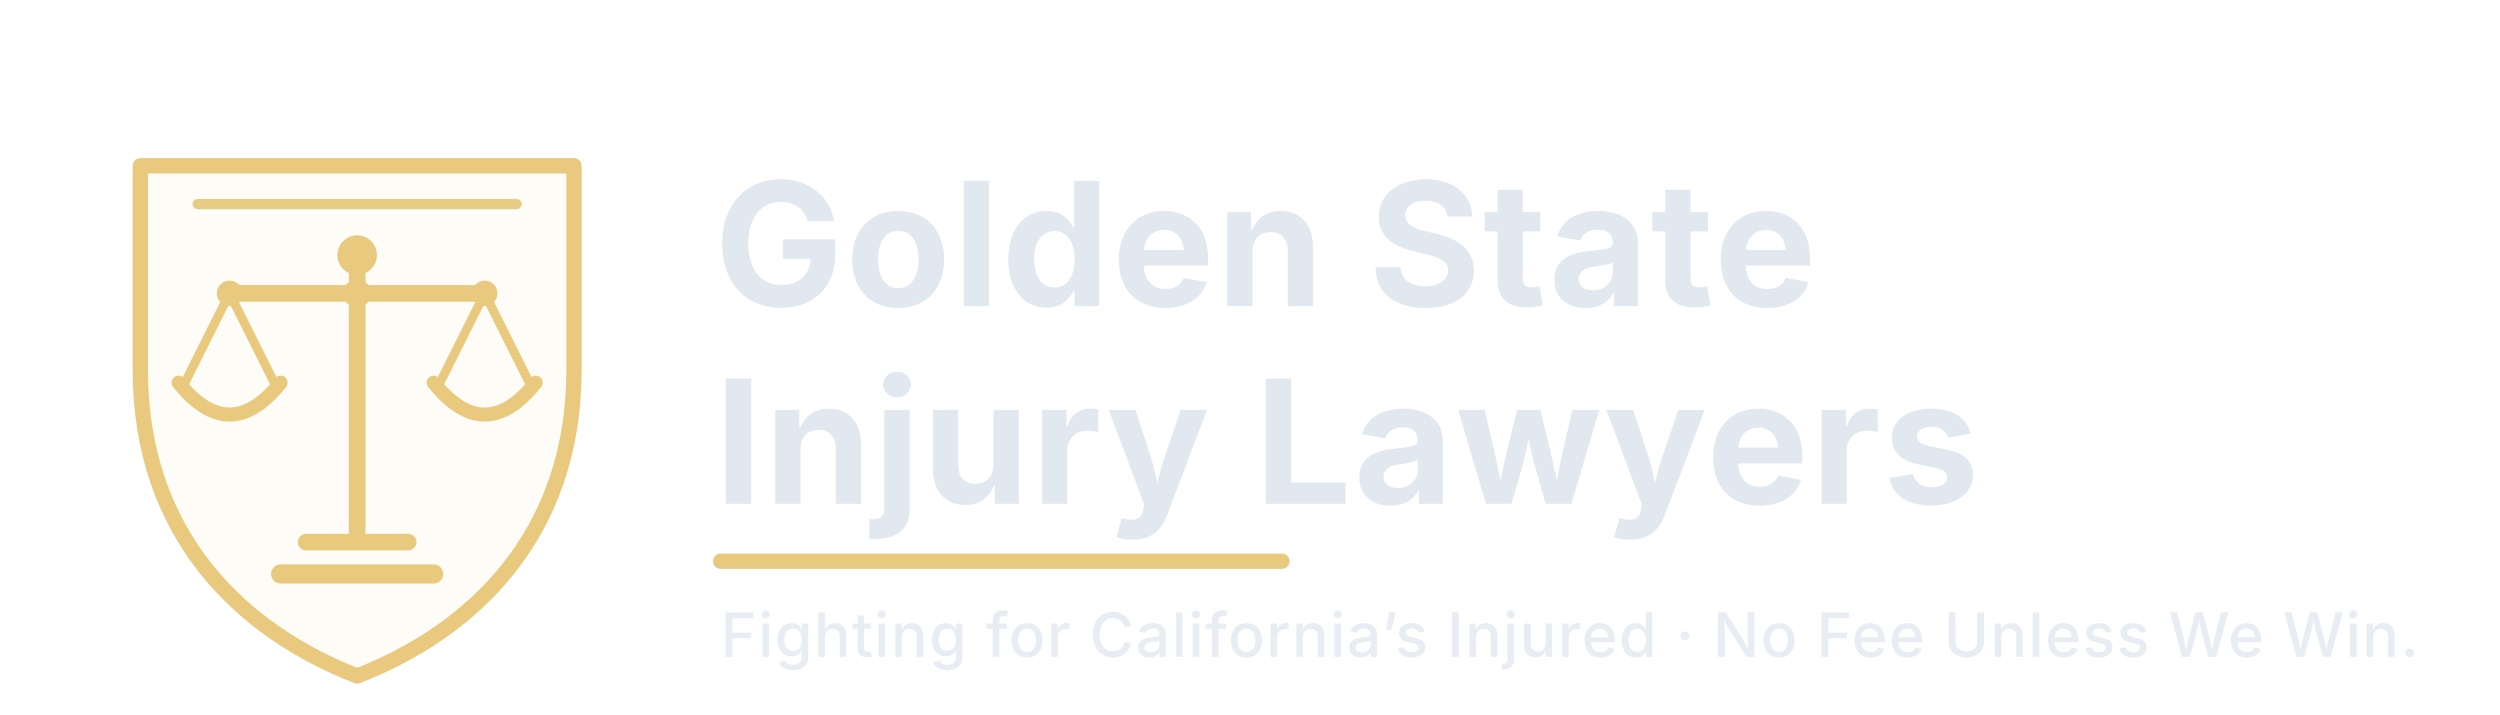
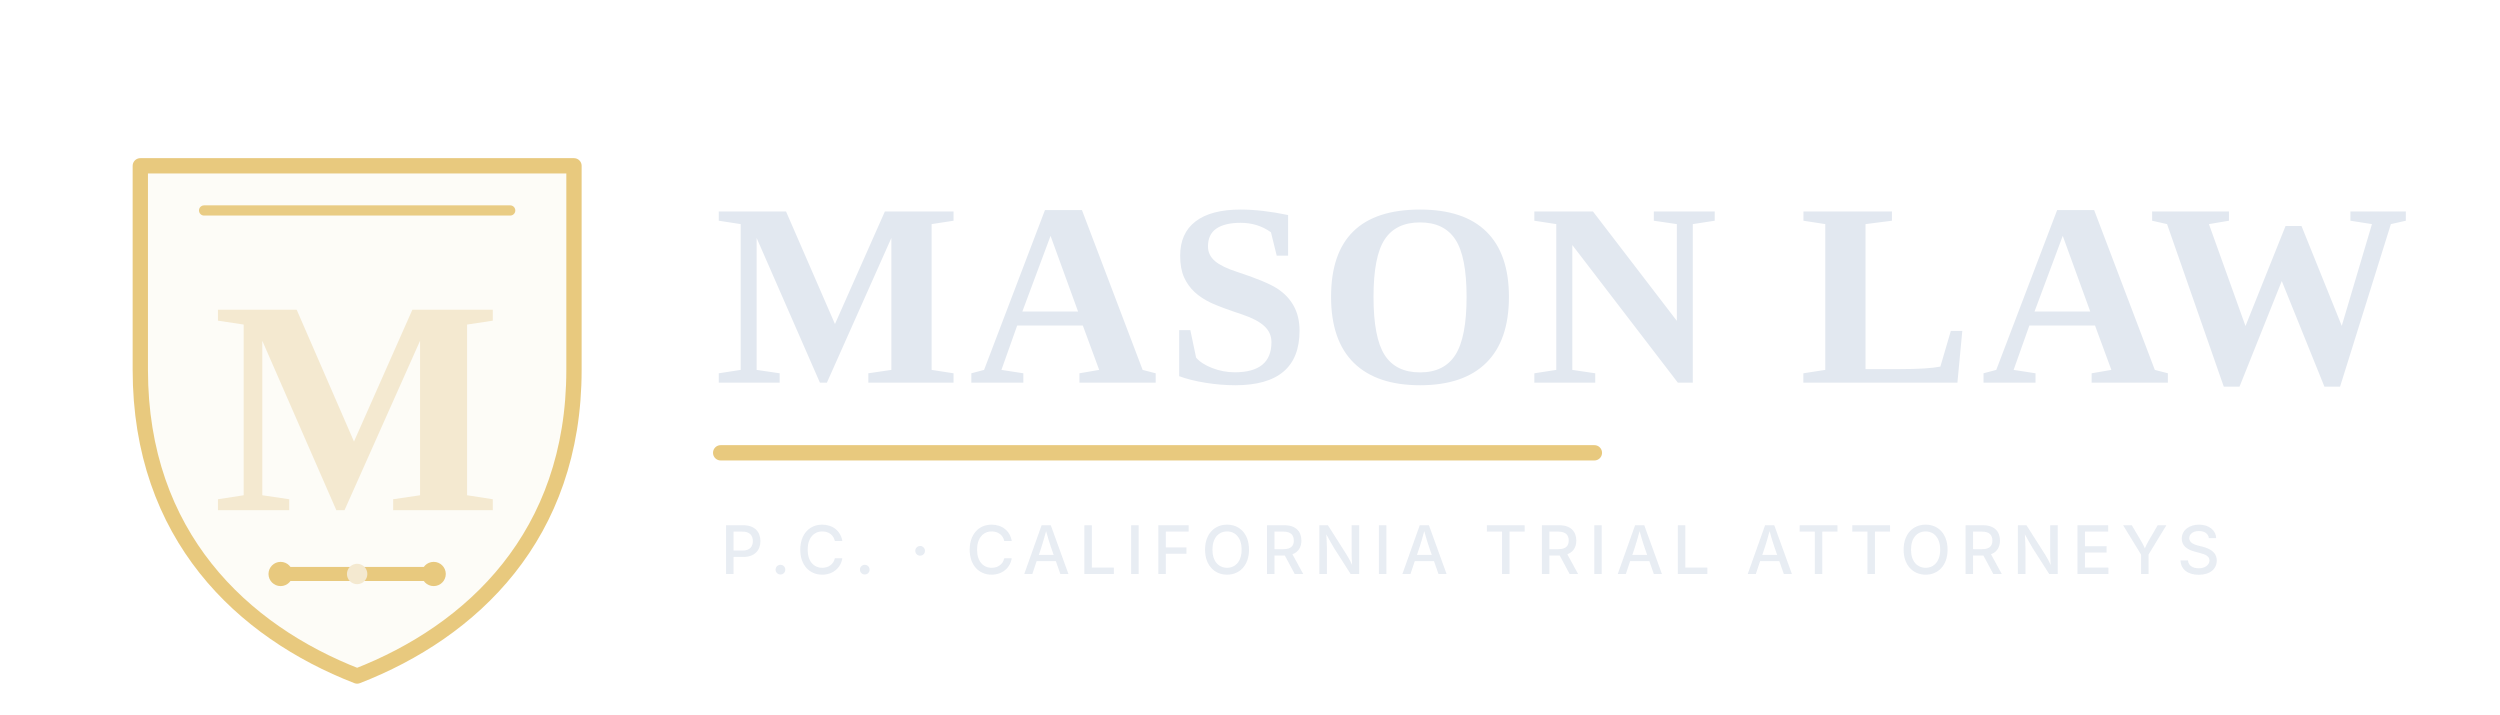
- <svg xmlns="http://www.w3.org/2000/svg" viewBox="0 0 392 112" width="392" height="112" role="img" aria-label="Golden State Injury Lawyers — Fighting for California's Injured. No Fee Unless We Win.">
+ <svg xmlns="http://www.w3.org/2000/svg" viewBox="0 0 392 112" width="392" height="112" role="img" aria-label="Mason Law, P.C. — California Trial Attorneys">
  <style>
-     .gsil-beam {
+     .ml-beam {
      transform-box: view-box;
-       transform-origin: 56px 46px;
-       animation: gsil-balance 4.5s ease-in-out infinite;
+       transform-origin: 56px 92px;
+       animation: ml-balance 5s ease-in-out infinite;
    }
-     @keyframes gsil-balance {
-       0%, 100% { transform: rotate(-2.6deg); }
-       50%      { transform: rotate(2.6deg); }
+     @keyframes ml-balance {
+       0%, 100% { transform: rotate(-2deg); }
+       50%      { transform: rotate(2deg); }
    }
    @media (prefers-reduced-motion: reduce) {
-       .gsil-beam { animation: none; transform: none; }
+       .ml-beam { animation: none; transform: none; }
    }
-     .gsil-name { font-family: 'Inter', system-ui, -apple-system, Segoe UI, sans-serif; font-weight: 700; }
-     .gsil-tag  { font-family: 'Inter', system-ui, -apple-system, Segoe UI, sans-serif; font-weight: 500; }
+     .ml-mono { font-family: Georgia, 'Times New Roman', 'Playfair Display', serif; font-weight: 700; }
+     .ml-name { font-family: Georgia, 'Times New Roman', 'Playfair Display', serif; font-weight: 700; }
+     .ml-tag  { font-family: 'Inter', system-ui, -apple-system, 'Segoe UI', sans-serif; font-weight: 500; }
  </style>
  <g>
    <path d="M22 26 L90 26 L90 58 C90 84 74 99 56 106 C38 99 22 84 22 58 Z" fill="rgba(232,201,126,0.06)" stroke="#E8C97E" stroke-width="2.4" stroke-linejoin="round" />
-     <path d="M31 32 L81 32" stroke="#E8C97E" stroke-width="1.6" stroke-linecap="round" opacity="0.95" />
-     <circle cx="56" cy="40" r="3.1" fill="#E8C97E" />
-     <line x1="56" y1="42" x2="56" y2="84" stroke="#E8C97E" stroke-width="2.6" stroke-linecap="round" />
-     <path d="M48 85 L64 85" stroke="#E8C97E" stroke-width="2.6" stroke-linecap="round" />
-     <path d="M44 90 L68 90" stroke="#E8C97E" stroke-width="3" stroke-linecap="round" />
-     <g class="gsil-beam">
-       <line x1="36" y1="46" x2="76" y2="46" stroke="#E8C97E" stroke-width="2.6" stroke-linecap="round" />
-       <circle cx="36" cy="46" r="2" fill="#E8C97E" />
-       <circle cx="76" cy="46" r="2" fill="#E8C97E" />
-       <circle cx="56" cy="46" r="2.2" fill="#E8C97E" />
-       <path d="M36 46 L29 60 M36 46 L43 60" stroke="#E8C97E" stroke-width="1.4" />
-       <path d="M28 60 Q36 70 44 60" fill="none" stroke="#E8C97E" stroke-width="2.2" stroke-linecap="round" />
-       <path d="M76 46 L69 60 M76 46 L83 60" stroke="#E8C97E" stroke-width="1.4" />
-       <path d="M68 60 Q76 70 84 60" fill="none" stroke="#E8C97E" stroke-width="2.2" stroke-linecap="round" />
+     <path d="M32 33 L80 33" stroke="#E8C97E" stroke-width="1.6" stroke-linecap="round" opacity="0.95" />
+     <text class="ml-mono" x="56" y="80" text-anchor="middle" font-size="48" letter-spacing="0.5" fill="#F4E9D0">M</text>
+     <g class="ml-beam">
+       <line x1="44" y1="90" x2="68" y2="90" stroke="#E8C97E" stroke-width="2.2" stroke-linecap="round" />
+       <circle cx="44" cy="90" r="1.9" fill="#E8C97E" />
+       <circle cx="68" cy="90" r="1.9" fill="#E8C97E" />
+       <circle cx="56" cy="90" r="1.6" fill="#F4E9D0" />
    </g>
  </g>
-   <text class="gsil-name" x="112" y="48" font-size="27" letter-spacing="0.3" fill="#E2E8F0">Golden State</text>
-   <text class="gsil-name" x="112" y="79" font-size="27" letter-spacing="0.3" fill="#E2E8F0">Injury Lawyers</text>
-   <path d="M113 88 L201 88" stroke="#E8C97E" stroke-width="2.4" stroke-linecap="round" />
-   <text class="gsil-tag" x="113" y="103" font-size="9.6" letter-spacing="0.2" fill="#E2E8F0" opacity="0.78">Fighting for California’s Injured  ·  No Fee Unless We Win.</text>
+   <text class="ml-name" x="112" y="60" font-size="41" letter-spacing="1.2" fill="#E2E8F0">MASON LAW</text>
+   <path d="M113 71 L250 71" stroke="#E8C97E" stroke-width="2.4" stroke-linecap="round" />
+   <text class="ml-tag" x="113" y="90" font-size="10.5" letter-spacing="1.4" fill="#E2E8F0" opacity="0.8">P.C.  ·  CALIFORNIA TRIAL ATTORNEYS</text>
</svg>
